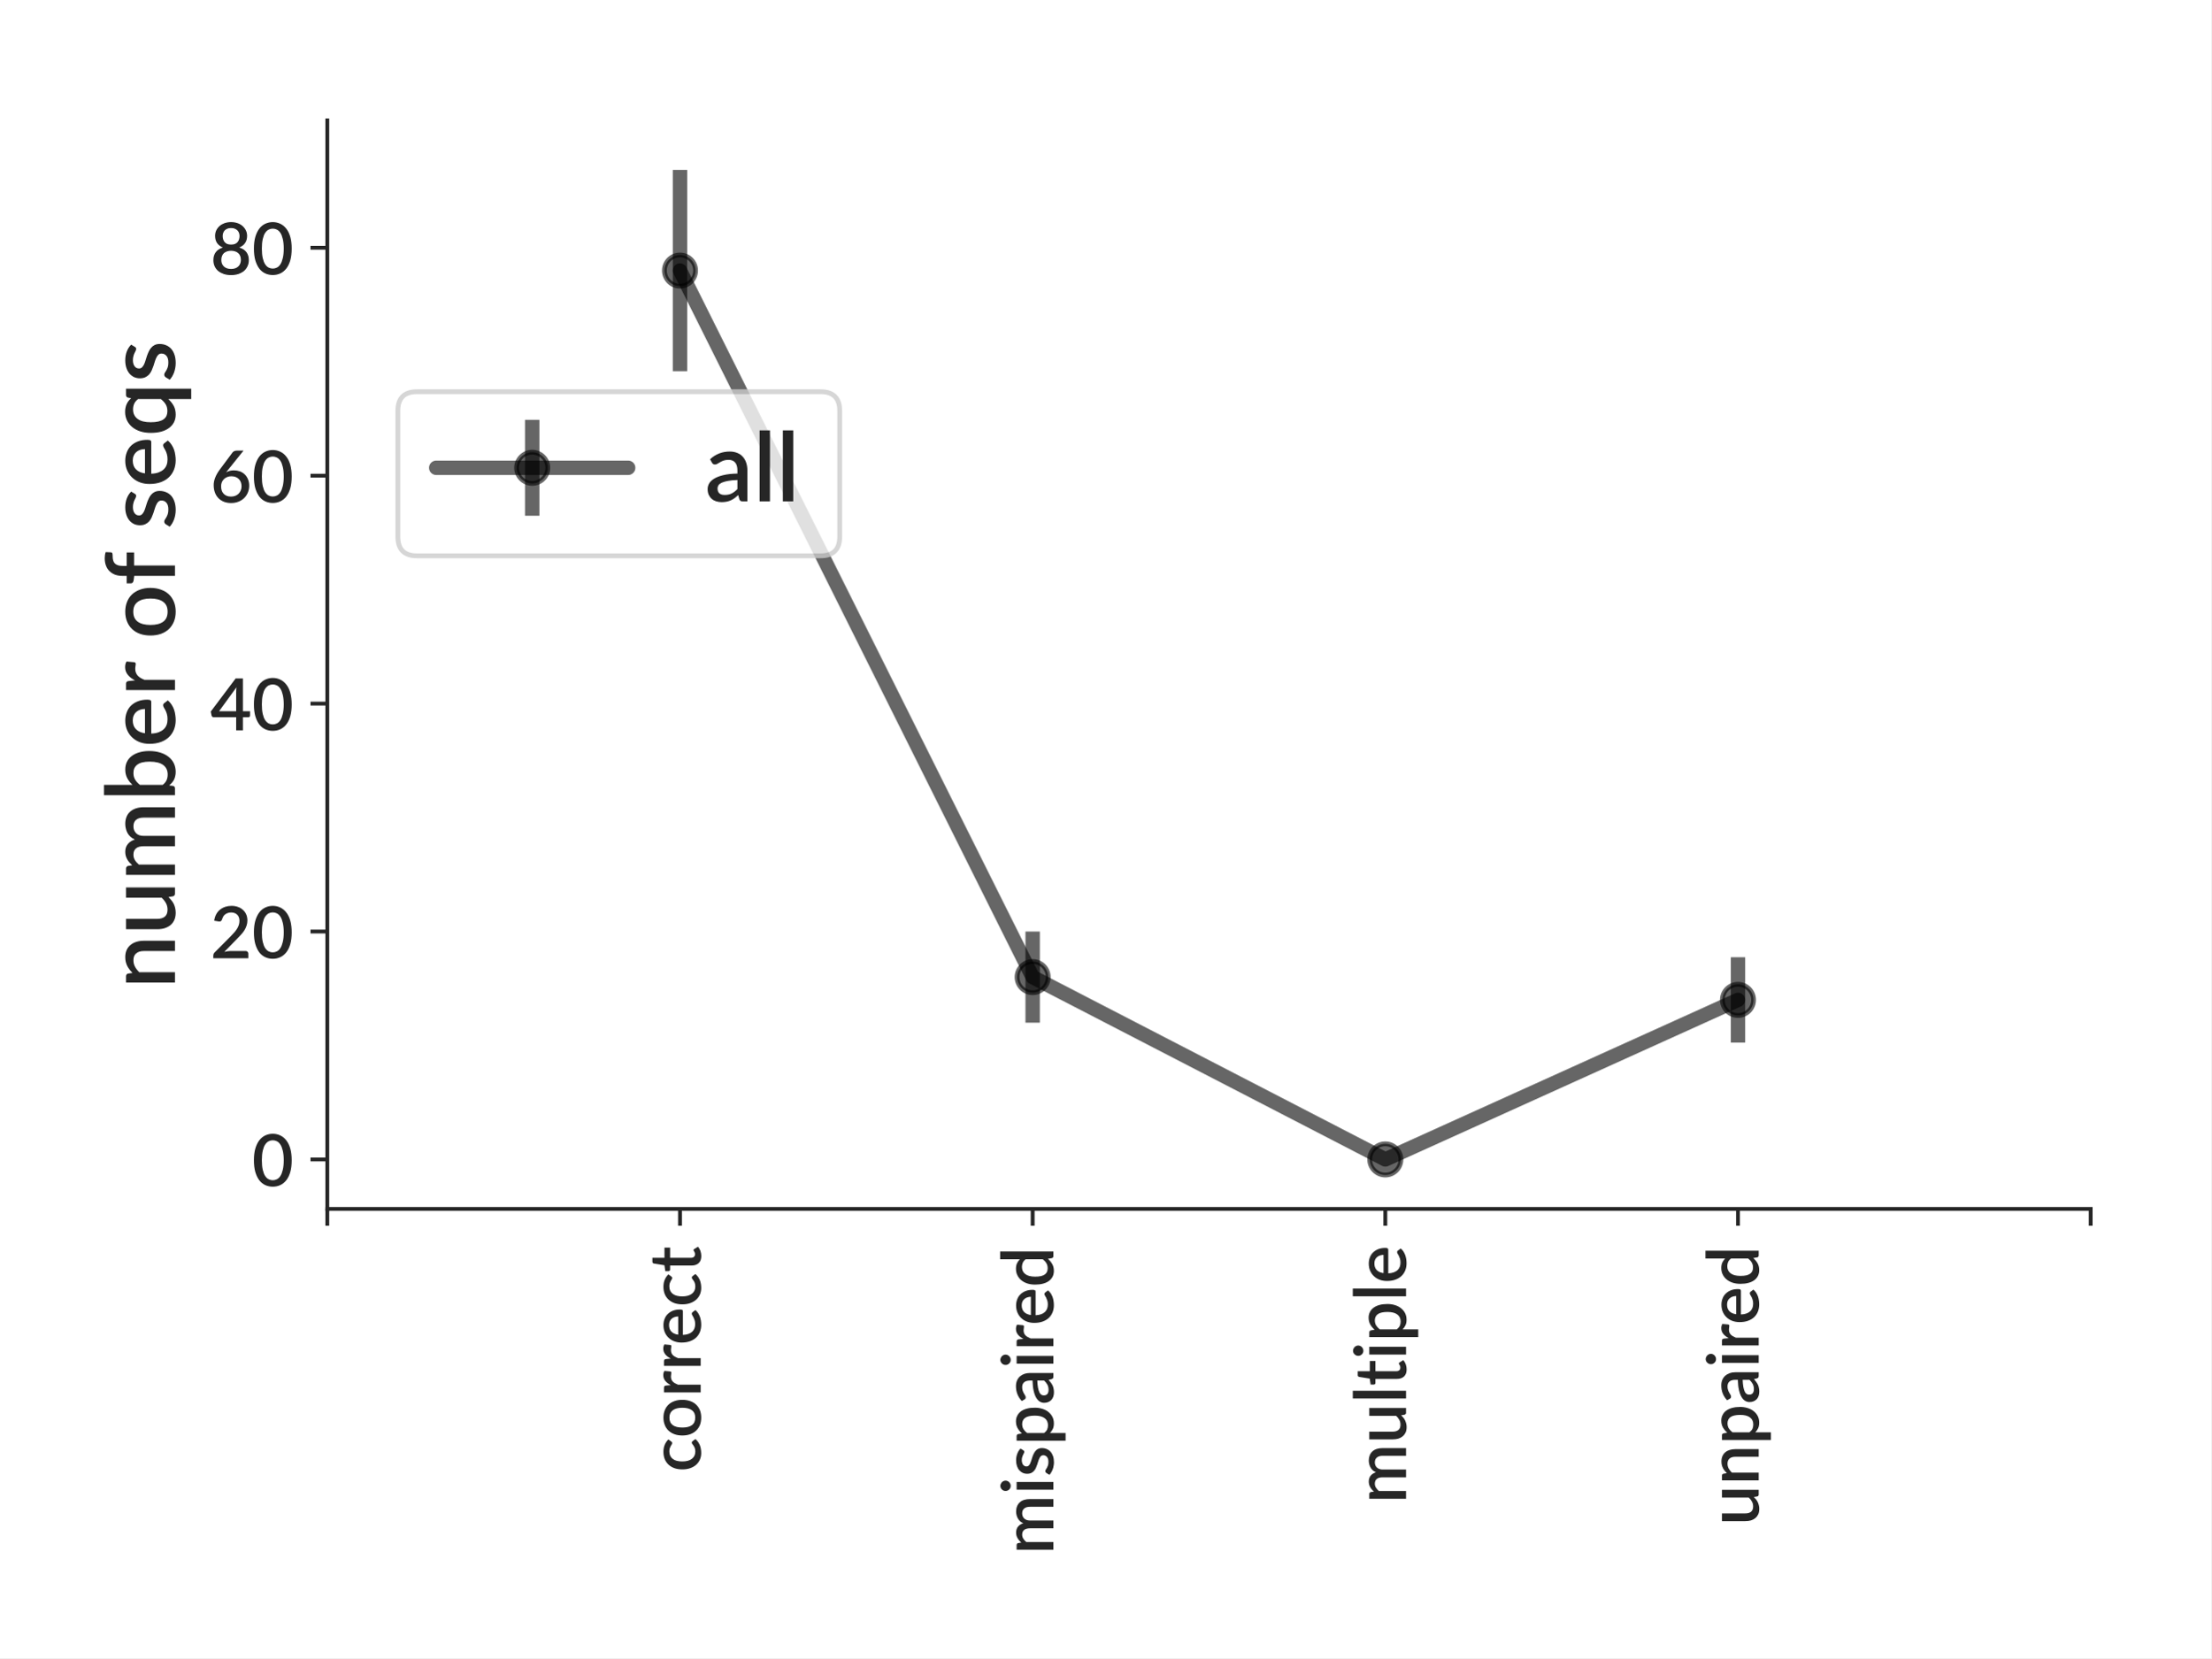
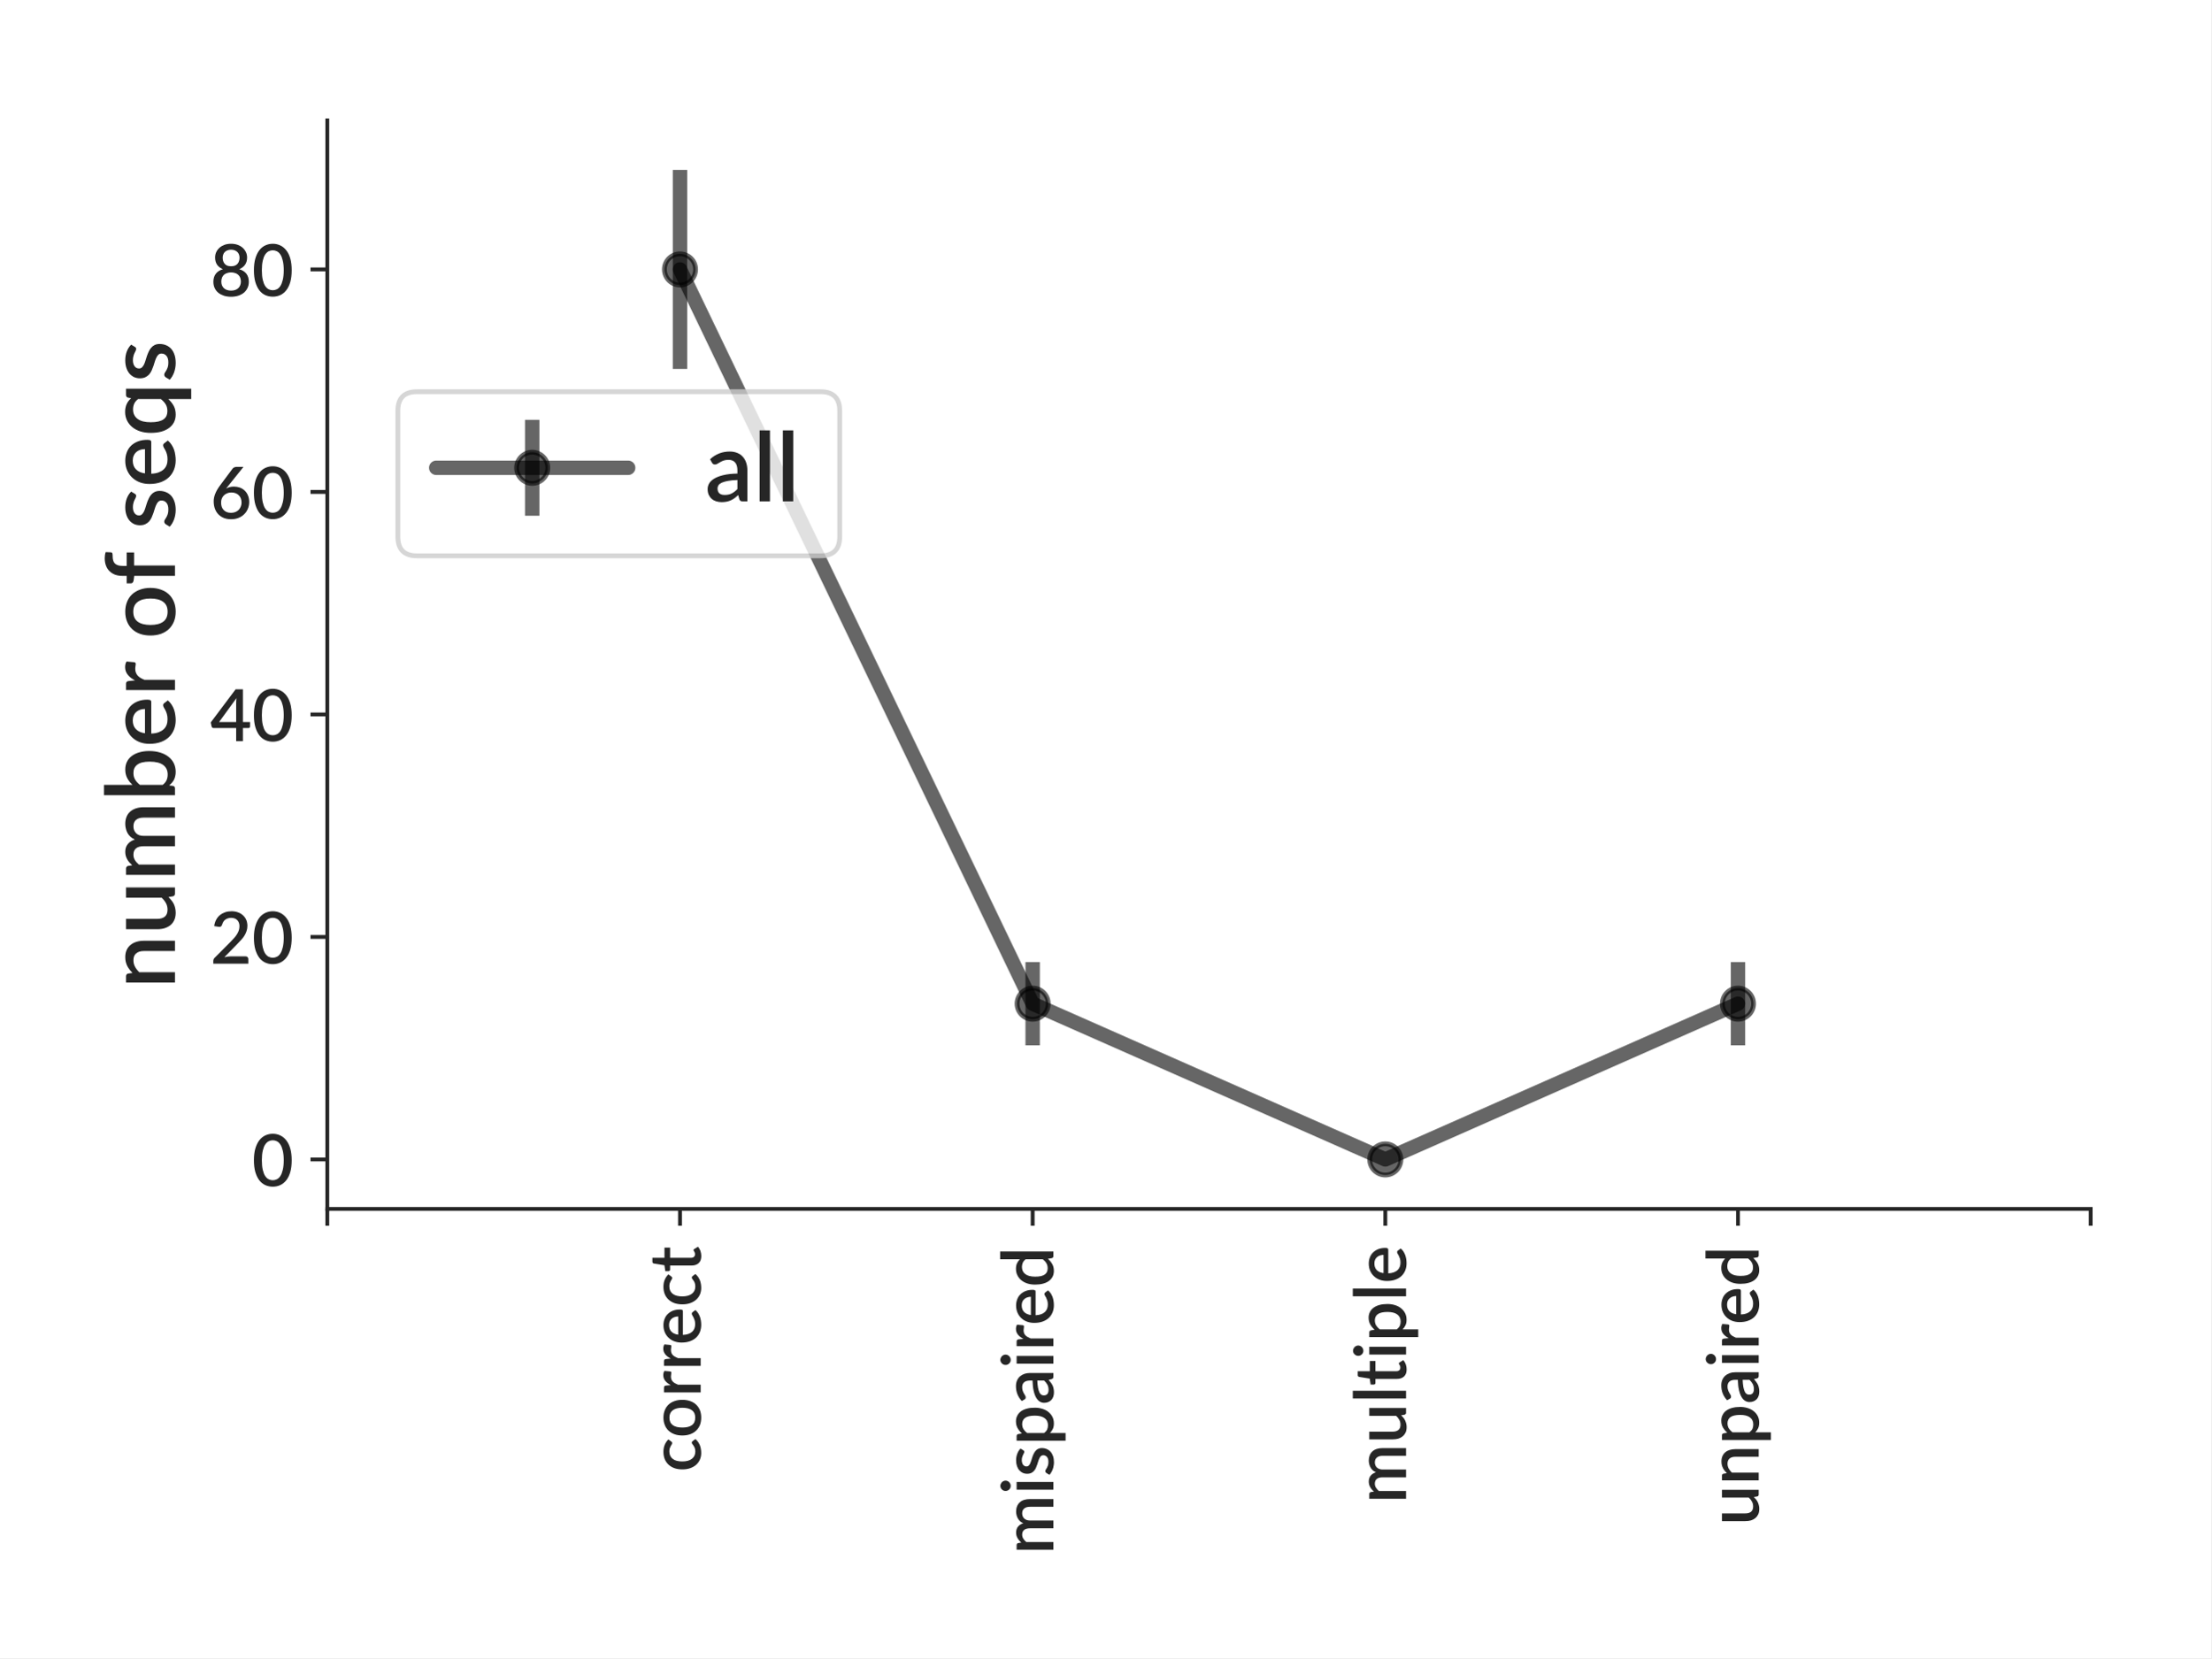
<svg xmlns="http://www.w3.org/2000/svg" xmlns:xlink="http://www.w3.org/1999/xlink" height="345.6pt" version="1.1" viewBox="0 0 460.8 345.6" width="460.8pt">
  <defs>
    <style type="text/css">
*{stroke-linecap:butt;stroke-linejoin:round;}
  </style>
  </defs>
  <g id="figure_1">
    <g id="patch_1">
      <path d="M 0 345.6  L 460.8 345.6  L 460.8 0  L 0 0  z " style="fill:#ffffff;" />
    </g>
    <g id="axes_1">
      <g id="patch_2">
        <path d="M 68.209 251.975  L 435.7 251.975  L 435.7 25.1  L 68.209 25.1  z " style="fill:#ffffff;" />
      </g>
      <g id="matplotlib.axis_1">
        <g id="xtick_1">
          <g id="line2d_1">
            <defs>
-               <path d="M 0 0  L 0 3.5  " id="m3945e8e01e" style="stroke:#262626;stroke-width:0.8;" />
+               <path d="M 0 0  L 0 3.5  " id="m3eedc6e4dc" style="stroke:#262626;stroke-width:0.8;" />
            </defs>
            <g>
-               <use style="fill:#262626;stroke:#262626;stroke-width:0.8;" x="68.209" xlink:href="#m3945e8e01e" y="251.975" />
+               <use style="fill:#262626;stroke:#262626;stroke-width:0.8;" x="68.209" xlink:href="#m3eedc6e4dc" y="251.975" />
            </g>
          </g>
        </g>
        <g id="xtick_2">
          <g id="line2d_2">
            <g>
-               <use style="fill:#262626;stroke:#262626;stroke-width:0.8;" x="141.708" xlink:href="#m3945e8e01e" y="251.975" />
+               <use style="fill:#262626;stroke:#262626;stroke-width:0.8;" x="141.708" xlink:href="#m3eedc6e4dc" y="251.975" />
            </g>
          </g>
          <g id="text_1">
            <text style="fill:#262626;font-family:Lato;font-size:15px;font-style:normal;font-weight:600;" transform="translate(146.0235 306.832)rotate(-90)">correct</text>
          </g>
        </g>
        <g id="xtick_3">
          <g id="line2d_3">
            <g>
-               <use style="fill:#262626;stroke:#262626;stroke-width:0.8;" x="215.206" xlink:href="#m3945e8e01e" y="251.975" />
+               <use style="fill:#262626;stroke:#262626;stroke-width:0.8;" x="215.206" xlink:href="#m3eedc6e4dc" y="251.975" />
            </g>
          </g>
          <g id="text_2">
            <text style="fill:#262626;font-family:Lato;font-size:15px;font-style:normal;font-weight:600;" transform="translate(219.5216 324)rotate(-90)">mispaired</text>
          </g>
        </g>
        <g id="xtick_4">
          <g id="line2d_4">
            <g>
-               <use style="fill:#262626;stroke:#262626;stroke-width:0.8;" x="288.704" xlink:href="#m3945e8e01e" y="251.975" />
+               <use style="fill:#262626;stroke:#262626;stroke-width:0.8;" x="288.704" xlink:href="#m3eedc6e4dc" y="251.975" />
            </g>
          </g>
          <g id="text_3">
            <text style="fill:#262626;font-family:Lato;font-size:15px;font-style:normal;font-weight:600;" transform="translate(293.0198 313.3734)rotate(-90)">multiple</text>
          </g>
        </g>
        <g id="xtick_5">
          <g id="line2d_5">
            <g>
-               <use style="fill:#262626;stroke:#262626;stroke-width:0.8;" x="362.202" xlink:href="#m3945e8e01e" y="251.975" />
+               <use style="fill:#262626;stroke:#262626;stroke-width:0.8;" x="362.202" xlink:href="#m3eedc6e4dc" y="251.975" />
            </g>
          </g>
          <g id="text_4">
            <text style="fill:#262626;font-family:Lato;font-size:15px;font-style:normal;font-weight:600;" transform="translate(366.5179 317.9555)rotate(-90)">unpaired</text>
          </g>
        </g>
        <g id="xtick_6">
          <g id="line2d_6">
            <g>
-               <use style="fill:#262626;stroke:#262626;stroke-width:0.8;" x="435.7" xlink:href="#m3945e8e01e" y="251.975" />
+               <use style="fill:#262626;stroke:#262626;stroke-width:0.8;" x="435.7" xlink:href="#m3eedc6e4dc" y="251.975" />
            </g>
          </g>
        </g>
      </g>
      <g id="matplotlib.axis_2">
        <g id="ytick_1">
          <g id="line2d_7">
            <defs>
-               <path d="M 0 0  L -3.5 0  " id="m156f7db9f9" style="stroke:#262626;stroke-width:0.8;" />
+               <path d="M 0 0  L -3.5 0  " id="m698b9f169e" style="stroke:#262626;stroke-width:0.8;" />
            </defs>
            <g>
-               <use style="fill:#262626;stroke:#262626;stroke-width:0.8;" x="68.209" xlink:href="#m156f7db9f9" y="241.662" />
+               <use style="fill:#262626;stroke:#262626;stroke-width:0.8;" x="68.209" xlink:href="#m698b9f169e" y="241.662" />
            </g>
          </g>
          <g id="text_5">
            <text style="fill:#262626;font-family:Lato;font-size:15px;font-style:normal;font-weight:600;text-anchor:end;" transform="rotate(-0, 61.20938, 247.2348)" x="61.209" y="247.235">0</text>
          </g>
        </g>
        <g id="ytick_2">
          <g id="line2d_8">
            <g>
-               <use style="fill:#262626;stroke:#262626;stroke-width:0.8;" x="68.209" xlink:href="#m156f7db9f9" y="194.157" />
+               <use style="fill:#262626;stroke:#262626;stroke-width:0.8;" x="68.209" xlink:href="#m698b9f169e" y="195.285" />
            </g>
          </g>
          <g id="text_6">
-             <text style="fill:#262626;font-family:Lato;font-size:15px;font-style:normal;font-weight:600;text-anchor:end;" transform="rotate(-0, 61.20938, 199.7291)" x="61.209" y="199.729">20</text>
+             <text style="fill:#262626;font-family:Lato;font-size:15px;font-style:normal;font-weight:600;text-anchor:end;" transform="rotate(-0, 61.20938, 200.8574)" x="61.209" y="200.857">20</text>
          </g>
        </g>
        <g id="ytick_3">
          <g id="line2d_9">
            <g>
-               <use style="fill:#262626;stroke:#262626;stroke-width:0.8;" x="68.209" xlink:href="#m156f7db9f9" y="146.651" />
+               <use style="fill:#262626;stroke:#262626;stroke-width:0.8;" x="68.209" xlink:href="#m698b9f169e" y="148.908" />
            </g>
          </g>
          <g id="text_7">
-             <text style="fill:#262626;font-family:Lato;font-size:15px;font-style:normal;font-weight:600;text-anchor:end;" transform="rotate(-0, 61.20938, 152.2234)" x="61.209" y="152.223">40</text>
+             <text style="fill:#262626;font-family:Lato;font-size:15px;font-style:normal;font-weight:600;text-anchor:end;" transform="rotate(-0, 61.20938, 154.4801)" x="61.209" y="154.48">40</text>
          </g>
        </g>
        <g id="ytick_4">
          <g id="line2d_10">
            <g>
-               <use style="fill:#262626;stroke:#262626;stroke-width:0.8;" x="68.209" xlink:href="#m156f7db9f9" y="99.146" />
+               <use style="fill:#262626;stroke:#262626;stroke-width:0.8;" x="68.209" xlink:href="#m698b9f169e" y="102.53" />
            </g>
          </g>
          <g id="text_8">
-             <text style="fill:#262626;font-family:Lato;font-size:15px;font-style:normal;font-weight:600;text-anchor:end;" transform="rotate(-0, 61.20938, 104.7178)" x="61.209" y="104.718">60</text>
+             <text style="fill:#262626;font-family:Lato;font-size:15px;font-style:normal;font-weight:600;text-anchor:end;" transform="rotate(-0, 61.20938, 108.1027)" x="61.209" y="108.103">60</text>
          </g>
        </g>
        <g id="ytick_5">
          <g id="line2d_11">
            <g>
-               <use style="fill:#262626;stroke:#262626;stroke-width:0.8;" x="68.209" xlink:href="#m156f7db9f9" y="51.64" />
+               <use style="fill:#262626;stroke:#262626;stroke-width:0.8;" x="68.209" xlink:href="#m698b9f169e" y="56.153" />
            </g>
          </g>
          <g id="text_9">
-             <text style="fill:#262626;font-family:Lato;font-size:15px;font-style:normal;font-weight:600;text-anchor:end;" transform="rotate(-0, 61.20938, 57.21213)" x="61.209" y="57.212">80</text>
+             <text style="fill:#262626;font-family:Lato;font-size:15px;font-style:normal;font-weight:600;text-anchor:end;" transform="rotate(-0, 61.20938, 61.72535)" x="61.209" y="61.725">80</text>
          </g>
        </g>
        <g id="text_10">
          <text style="fill:#262626;font-family:Lato;font-size:20px;font-style:normal;font-weight:600;text-anchor:middle;" transform="rotate(-90, 36.45938, 138.5375)" x="36.459" y="138.537">number of seqs</text>
        </g>
      </g>
      <g id="LineCollection_1">
-         <path clip-path="url(#pe898ff9827)" d="M 141.708 77.368  L 141.708 35.413  " style="fill:none;stroke:#000000;stroke-opacity:0.6;stroke-width:3;" />
-         <path clip-path="url(#pe898ff9827)" d="M 215.206 213.159  L 215.206 194.157  " style="fill:none;stroke:#000000;stroke-opacity:0.6;stroke-width:3;" />
-         <path clip-path="url(#pe898ff9827)" d="M 288.704 241.662  L 288.704 241.662  " style="fill:none;stroke:#000000;stroke-opacity:0.6;stroke-width:3;" />
-         <path clip-path="url(#pe898ff9827)" d="M 362.202 217.296  L 362.202 199.521  " style="fill:none;stroke:#000000;stroke-opacity:0.6;stroke-width:3;" />
+         <path clip-path="url(#pa8f4aa425b)" d="M 141.708 76.894  L 141.708 35.413  " style="fill:none;stroke:#000000;stroke-opacity:0.6;stroke-width:3;" />
+         <path clip-path="url(#pa8f4aa425b)" d="M 215.206 217.875  L 215.206 200.522  " style="fill:none;stroke:#000000;stroke-opacity:0.6;stroke-width:3;" />
+         <path clip-path="url(#pa8f4aa425b)" d="M 288.704 241.662  L 288.704 241.662  " style="fill:none;stroke:#000000;stroke-opacity:0.6;stroke-width:3;" />
+         <path clip-path="url(#pa8f4aa425b)" d="M 362.202 217.875  L 362.202 200.522  " style="fill:none;stroke:#000000;stroke-opacity:0.6;stroke-width:3;" />
      </g>
      <g id="line2d_12">
-         <path clip-path="url(#pe898ff9827)" d="M 141.708 56.39  L 215.206 203.658  L 288.704 241.662  L 362.202 208.409  " style="fill:none;stroke:#000000;stroke-linecap:round;stroke-opacity:0.6;stroke-width:3;" />
+         <path clip-path="url(#pa8f4aa425b)" d="M 141.708 56.153  L 215.206 209.198  L 288.704 241.662  L 362.202 209.198  " style="fill:none;stroke:#000000;stroke-linecap:round;stroke-opacity:0.6;stroke-width:3;" />
        <defs>
-           <path d="M 0 3.25  C 0.862 3.25 1.689 2.908 2.298 2.298  C 2.908 1.689 3.25 0.862 3.25 0  C 3.25 -0.862 2.908 -1.689 2.298 -2.298  C 1.689 -2.908 0.862 -3.25 0 -3.25  C -0.862 -3.25 -1.689 -2.908 -2.298 -2.298  C -2.908 -1.689 -3.25 -0.862 -3.25 0  C -3.25 0.862 -2.908 1.689 -2.298 2.298  C -1.689 2.908 -0.862 3.25 0 3.25  z " id="mea639b95cc" style="stroke:#000000;stroke-opacity:0.6;" />
+           <path d="M 0 3.25  C 0.862 3.25 1.689 2.908 2.298 2.298  C 2.908 1.689 3.25 0.862 3.25 0  C 3.25 -0.862 2.908 -1.689 2.298 -2.298  C 1.689 -2.908 0.862 -3.25 0 -3.25  C -0.862 -3.25 -1.689 -2.908 -2.298 -2.298  C -2.908 -1.689 -3.25 -0.862 -3.25 0  C -3.25 0.862 -2.908 1.689 -2.298 2.298  C -1.689 2.908 -0.862 3.25 0 3.25  z " id="mecaffacc46" style="stroke:#000000;stroke-opacity:0.6;" />
        </defs>
-         <g clip-path="url(#pe898ff9827)">
-           <use style="fill-opacity:0.6;stroke:#000000;stroke-opacity:0.6;" x="141.708" xlink:href="#mea639b95cc" y="56.39" />
-           <use style="fill-opacity:0.6;stroke:#000000;stroke-opacity:0.6;" x="215.206" xlink:href="#mea639b95cc" y="203.658" />
-           <use style="fill-opacity:0.6;stroke:#000000;stroke-opacity:0.6;" x="288.704" xlink:href="#mea639b95cc" y="241.662" />
-           <use style="fill-opacity:0.6;stroke:#000000;stroke-opacity:0.6;" x="362.202" xlink:href="#mea639b95cc" y="208.409" />
+         <g clip-path="url(#pa8f4aa425b)">
+           <use style="fill-opacity:0.6;stroke:#000000;stroke-opacity:0.6;" x="141.708" xlink:href="#mecaffacc46" y="56.153" />
+           <use style="fill-opacity:0.6;stroke:#000000;stroke-opacity:0.6;" x="215.206" xlink:href="#mecaffacc46" y="209.198" />
+           <use style="fill-opacity:0.6;stroke:#000000;stroke-opacity:0.6;" x="288.704" xlink:href="#mecaffacc46" y="241.662" />
+           <use style="fill-opacity:0.6;stroke:#000000;stroke-opacity:0.6;" x="362.202" xlink:href="#mecaffacc46" y="209.198" />
        </g>
      </g>
      <g id="patch_3">
        <path d="M 68.209 251.975  L 68.209 25.1  " style="fill:none;stroke:#262626;stroke-linecap:square;stroke-linejoin:miter;stroke-width:0.8;" />
      </g>
      <g id="patch_4">
        <path d="M 68.209 251.975  L 435.7 251.975  " style="fill:none;stroke:#262626;stroke-linecap:square;stroke-linejoin:miter;stroke-width:0.8;" />
      </g>
      <g id="legend_1">
        <g id="patch_5">
          <path d="M 86.909 115.85  L 170.996 115.85  Q 174.996 115.85 174.996 111.85  L 174.996 85.641  Q 174.996 81.641 170.996 81.641  L 86.909 81.641  Q 82.909 81.641 82.909 85.641  L 82.909 111.85  Q 82.909 115.85 86.909 115.85  z " style="fill:#ffffff;opacity:0.8;stroke:#cccccc;stroke-linejoin:miter;" />
        </g>
        <g id="LineCollection_2">
          <path d="M 110.909 107.5  L 110.909 87.5  " style="fill:none;stroke:#000000;stroke-opacity:0.6;stroke-width:3;" />
        </g>
        <g id="line2d_13">
          <path d="M 90.909 97.5  L 130.909 97.5  " style="fill:none;stroke:#000000;stroke-linecap:round;stroke-opacity:0.6;stroke-width:3;" />
        </g>
        <g id="line2d_14">
          <g>
-             <use style="fill-opacity:0.6;stroke:#000000;stroke-opacity:0.6;" x="110.909" xlink:href="#mea639b95cc" y="97.5" />
+             <use style="fill-opacity:0.6;stroke:#000000;stroke-opacity:0.6;" x="110.909" xlink:href="#mecaffacc46" y="97.5" />
          </g>
        </g>
        <g id="text_11">
          <text style="fill:#262626;font-family:Lato;font-size:20px;font-style:normal;font-weight:600;text-anchor:start;" transform="rotate(-0, 146.909, 104.5)" x="146.909" y="104.5">all</text>
        </g>
      </g>
    </g>
  </g>
  <defs>
-     <clipPath id="pe898ff9827">
+     <clipPath id="pa8f4aa425b">
      <rect height="226.875" width="367.491" x="68.209" y="25.1" />
    </clipPath>
  </defs>
</svg>
